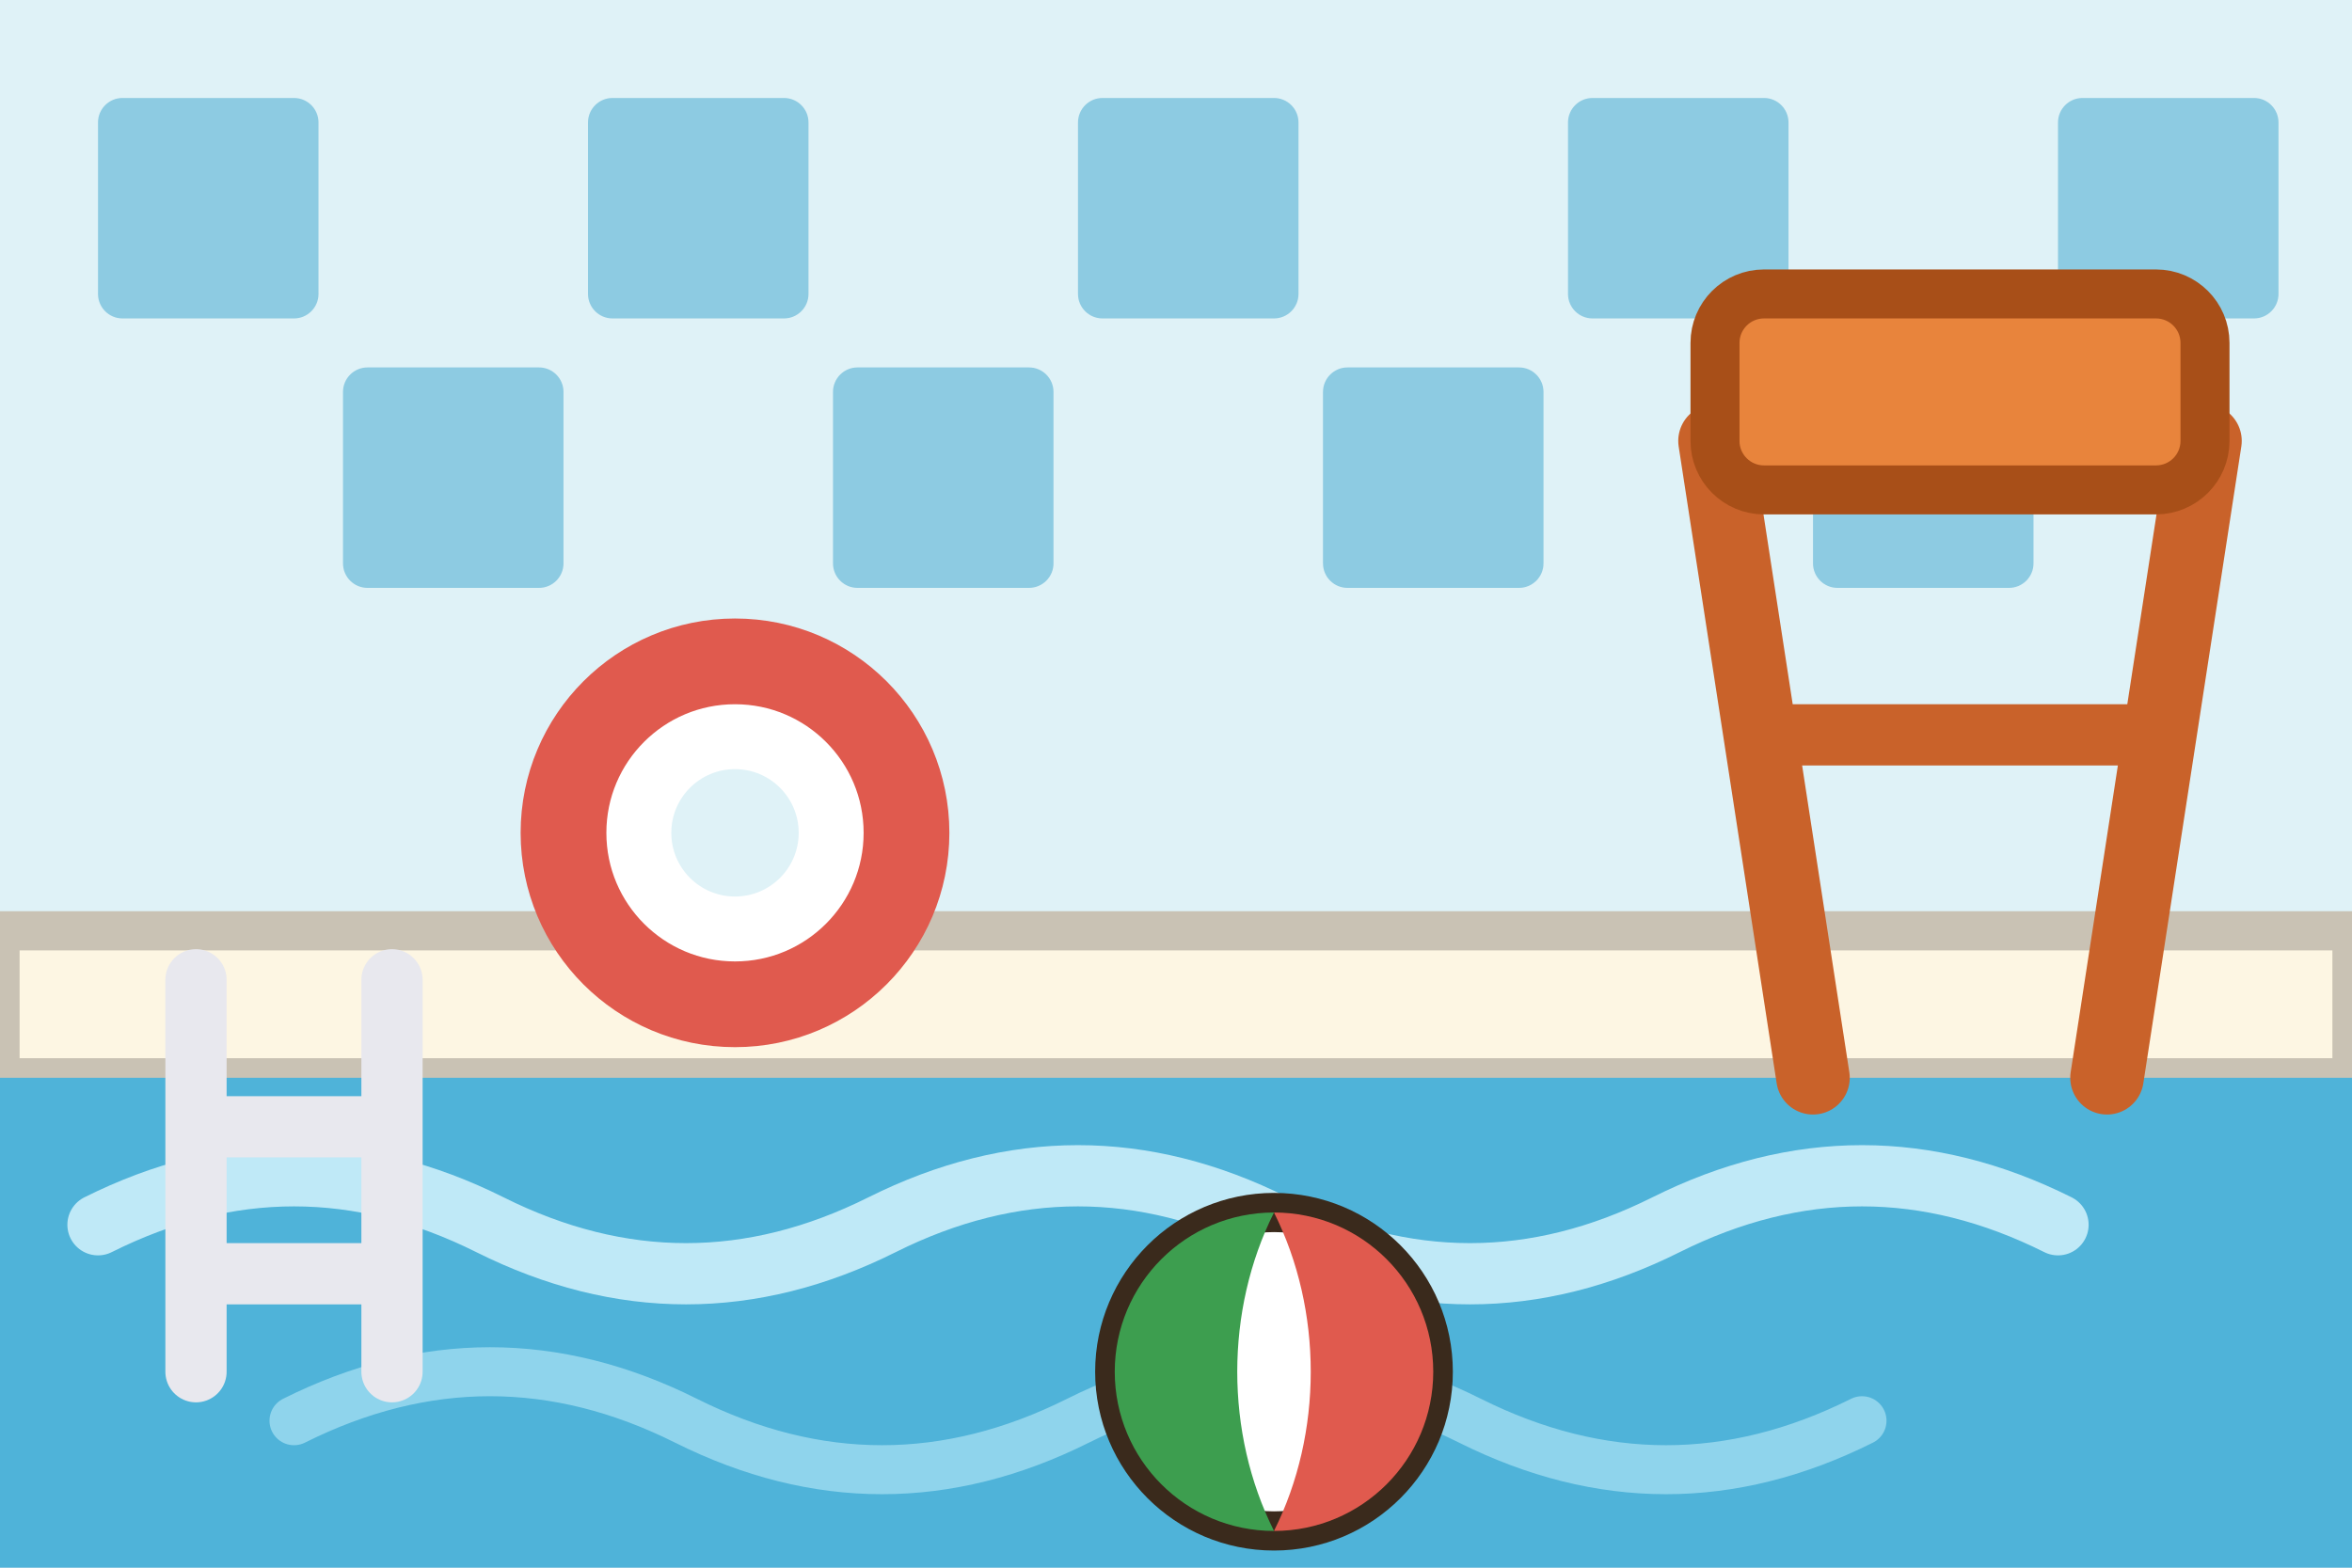
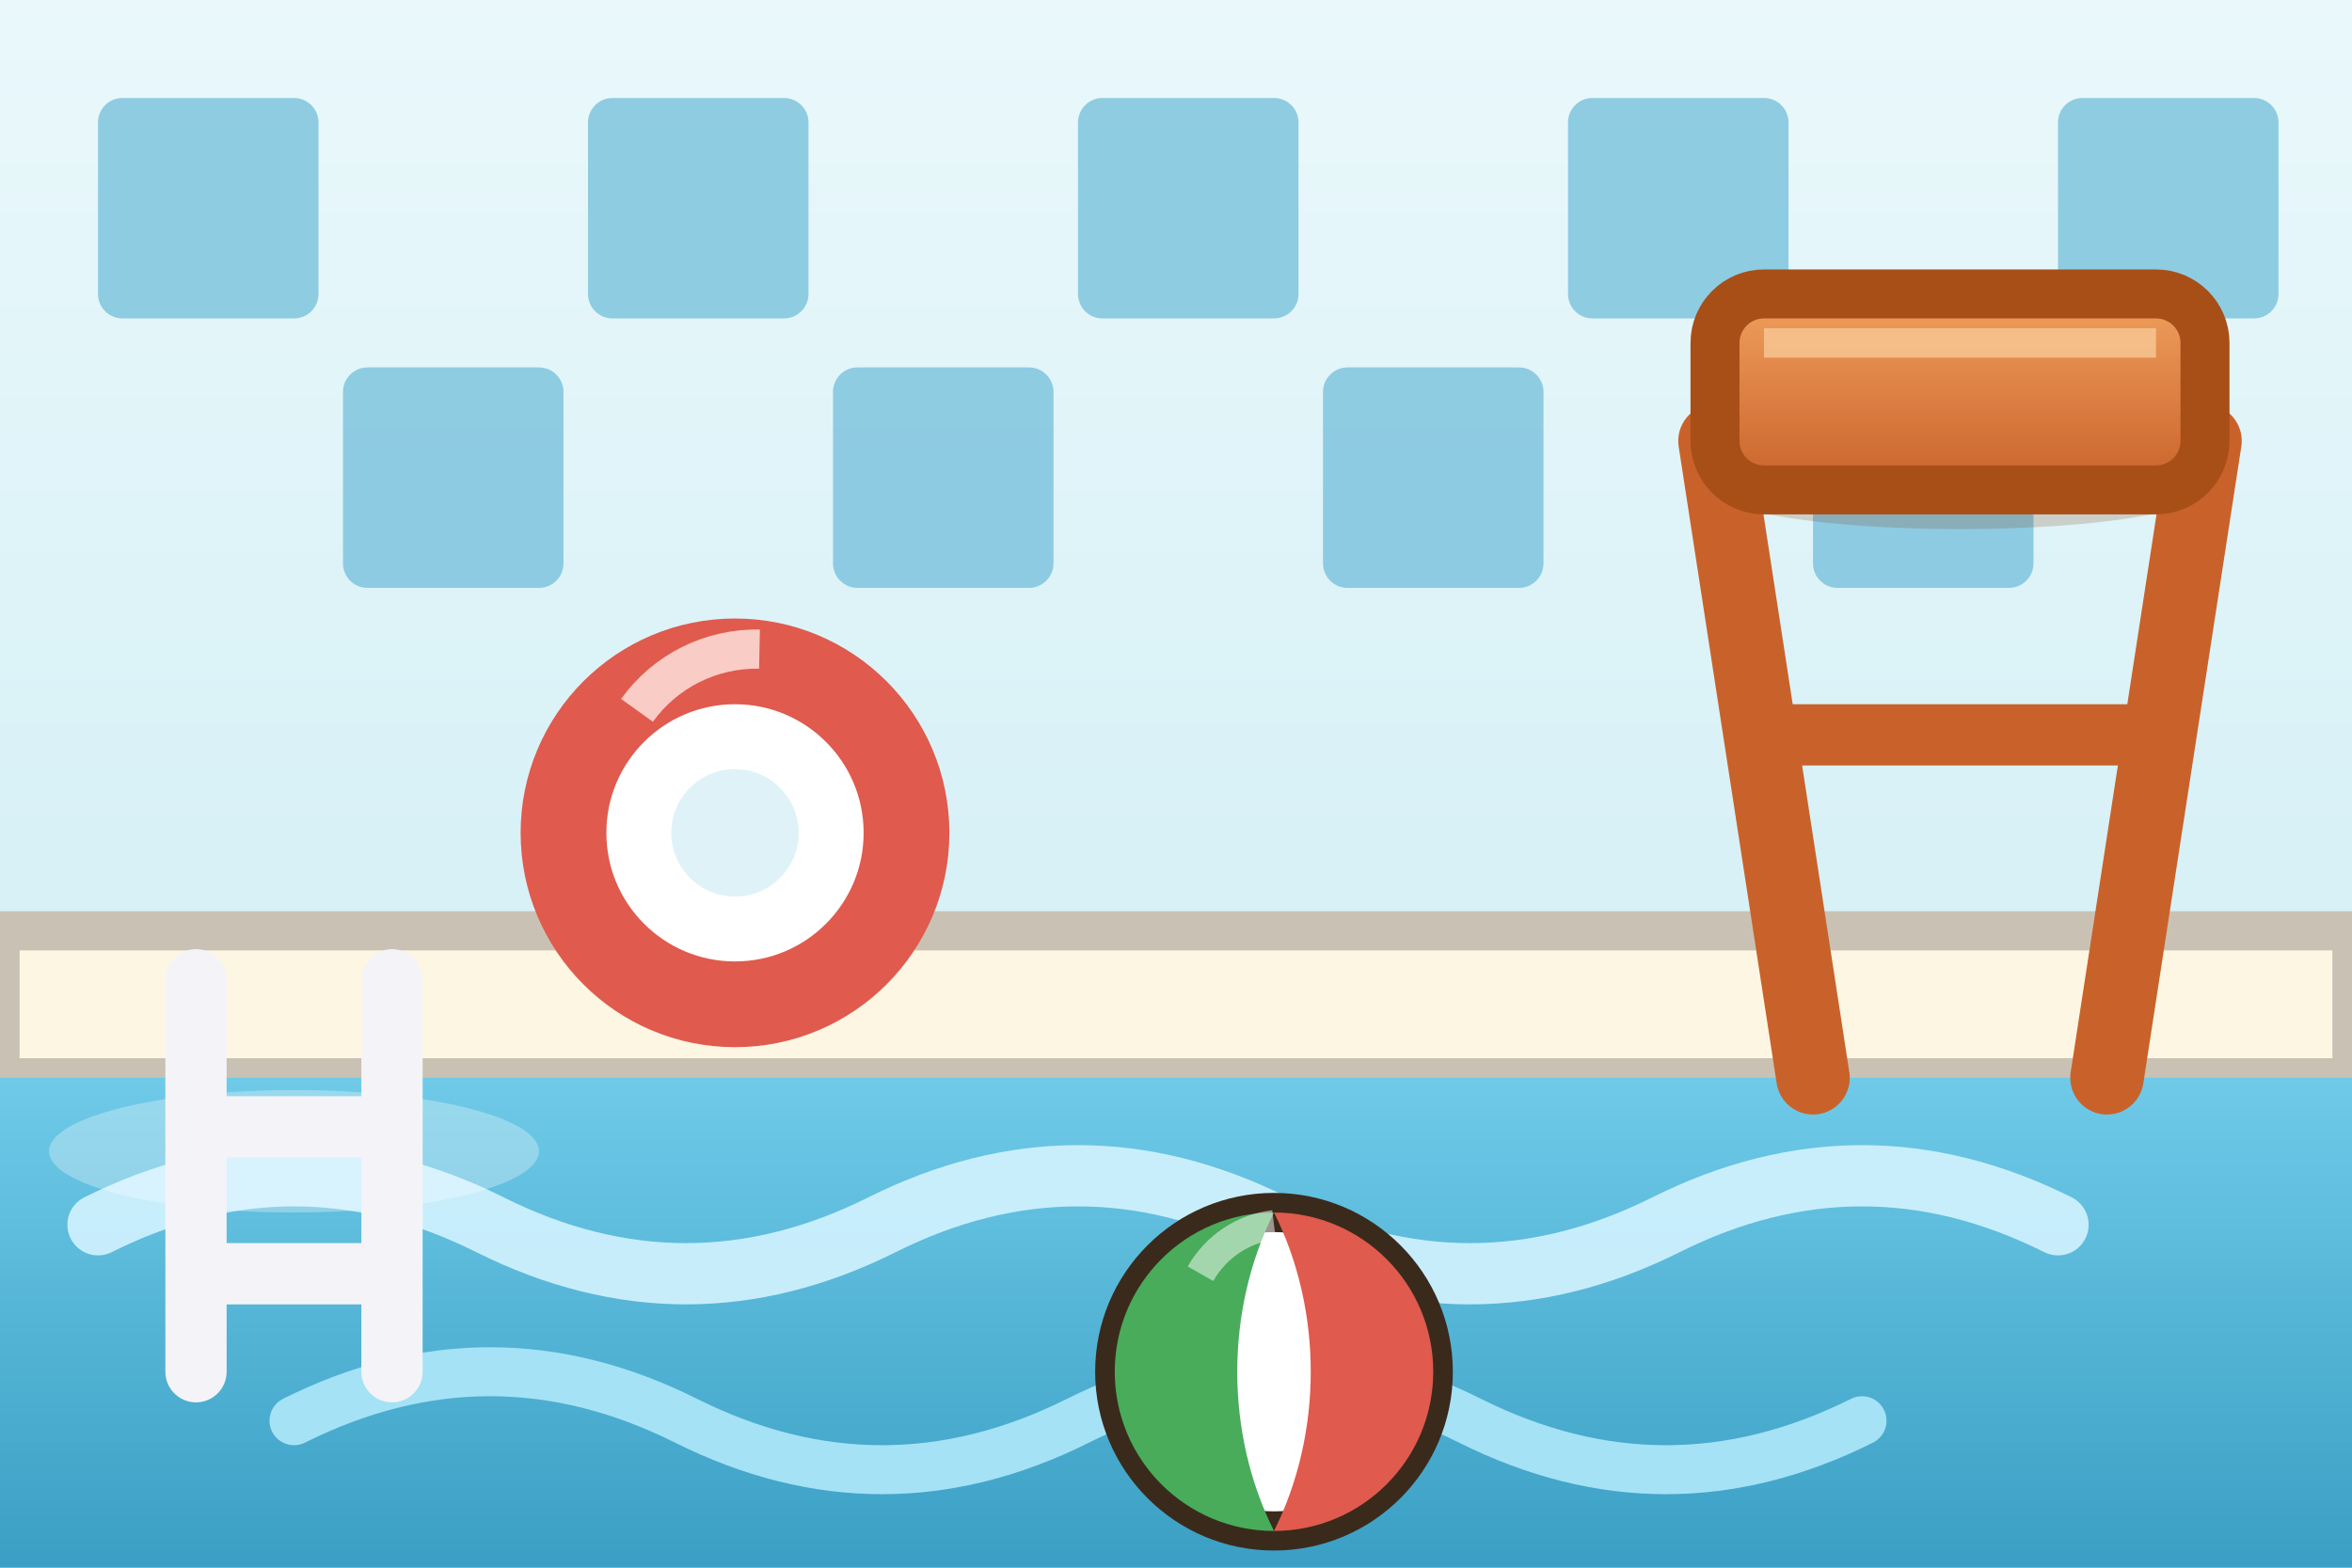
<svg xmlns="http://www.w3.org/2000/svg" width="96" height="64" viewBox="0 0 96 64">
-   <rect x="0" y="0" width="96" height="40" fill="#dff2f7" />
+   <defs>
+     <linearGradient id="pl_wall" x1="0" y1="0" x2="0" y2="1">
+       <stop offset="0%" stop-color="#eaf8fb" />
+       <stop offset="100%" stop-color="#d5f0f6" />
+     </linearGradient>
+     <linearGradient id="pl_water" x1="0" y1="0" x2="0" y2="1">
+       <stop offset="0%" stop-color="#6fcae8" />
+       <stop offset="100%" stop-color="#3a9fc4" />
+     </linearGradient>
+     <linearGradient id="pl_tower" x1="0" y1="0" x2="0" y2="1">
+       <stop offset="0%" stop-color="#f0a05e" />
+       <stop offset="100%" stop-color="#c9622a" />
+     </linearGradient>
+   </defs>
+   <rect x="0" y="0" width="96" height="40" fill="url(#pl_wall)" />
  <g fill="#7fc4de" opacity="0.85">
    <rect x="4" y="4" width="9" height="9" rx="1" />
    <rect x="24" y="4" width="9" height="9" rx="1" />
    <rect x="44" y="4" width="9" height="9" rx="1" />
    <rect x="64" y="4" width="9" height="9" rx="1" />
    <rect x="84" y="4" width="9" height="9" rx="1" />
    <rect x="14" y="15" width="9" height="9" rx="1" />
    <rect x="34" y="15" width="9" height="9" rx="1" />
    <rect x="54" y="15" width="9" height="9" rx="1" />
    <rect x="74" y="15" width="9" height="9" rx="1" />
  </g>
  <rect x="0" y="38" width="96" height="6" fill="#fdf6e3" stroke="#c9c2b4" stroke-width="1.6" />
-   <path d="M 0 44 L 96 44 L 96 64 L 0 64 Z" fill="#4fb3d9" />
-   <path d="M 4 50 q 8 -4 16 0 t 16 0 t 16 0 t 16 0 t 16 0" fill="none" stroke="#bfe9f7" stroke-width="2.5" stroke-linecap="round" />
-   <path d="M 12 58 q 8 -4 16 0 t 16 0 t 16 0 t 16 0" fill="none" stroke="#8fd4ec" stroke-width="2" stroke-linecap="round" />
-   <path d="M 8 40 v 16 M 16 40 v 16 M 8 46 h 8 M 8 52 h 8" fill="none" stroke="#e8e8ee" stroke-width="2.5" stroke-linecap="round" />
+   <path d="M 0 44 L 96 44 L 96 64 L 0 64 Z" fill="url(#pl_water)" />
+   <path d="M 4 50 q 8 -4 16 0 t 16 0 t 16 0 t 16 0 t 16 0" fill="none" stroke="#d3f3ff" stroke-width="2.5" stroke-linecap="round" opacity="0.9" />
+   <path d="M 12 58 q 8 -4 16 0 t 16 0 t 16 0 t 16 0" fill="none" stroke="#a5e2f5" stroke-width="2" stroke-linecap="round" />
+   <ellipse cx="12" cy="47" rx="10" ry="2.5" fill="#ffffff" opacity="0.3" />
+   <path d="M 8 40 v 16 M 16 40 v 16 M 8 46 h 8 M 8 52 h 8" fill="none" stroke="#f4f4f8" stroke-width="2.5" stroke-linecap="round" />
  <path d="M 70 18 L 74 44 M 90 18 L 86 44" stroke="#c9622a" stroke-width="3" stroke-linecap="round" />
  <path d="M 71 30 h 18" stroke="#c9622a" stroke-width="2.5" />
-   <rect x="70" y="12" width="20" height="8" rx="2" fill="#e8843c" stroke="#a84f18" stroke-width="2" />
+   <ellipse cx="80" cy="20" rx="10" ry="1.6" fill="#7a3a12" opacity="0.2" />
+   <rect x="70" y="12" width="20" height="8" rx="2" fill="url(#pl_tower)" stroke="#a84f18" stroke-width="2" />
+   <path d="M 72 14 h 16" stroke="#fbd0a0" stroke-width="1.2" opacity="0.7" />
  <circle cx="30" cy="34" r="7" fill="#ffffff" stroke="#e05a4e" stroke-width="3.5" />
  <circle cx="30" cy="34" r="2.6" fill="#dff2f7" />
+   <path d="M 26 29 a 6 6 0 0 1 5 -2.5" fill="none" stroke="#ffe8e4" stroke-width="1.6" opacity="0.8" />
  <circle cx="52" cy="56" r="6.5" fill="#ffffff" stroke="#3a2a1c" stroke-width="1.6" />
  <path d="M 52 49.5 a 6.5 6.5 0 0 1 0 13 c 2 -4 2 -9 0 -13 Z" fill="#e05a4e" />
-   <path d="M 52 49.5 a 6.5 6.5 0 0 0 0 13 c -2 -4 -2 -9 0 -13 Z" fill="#3d9e4f" />
+   <path d="M 52 49.5 a 6.5 6.5 0 0 0 0 13 c -2 -4 -2 -9 0 -13 Z" fill="#48ac5b" />
+   <path d="M 49 52 a 4 4 0 0 1 3 -2" fill="none" stroke="#ffffff" stroke-width="1.2" opacity="0.5" />
</svg>
